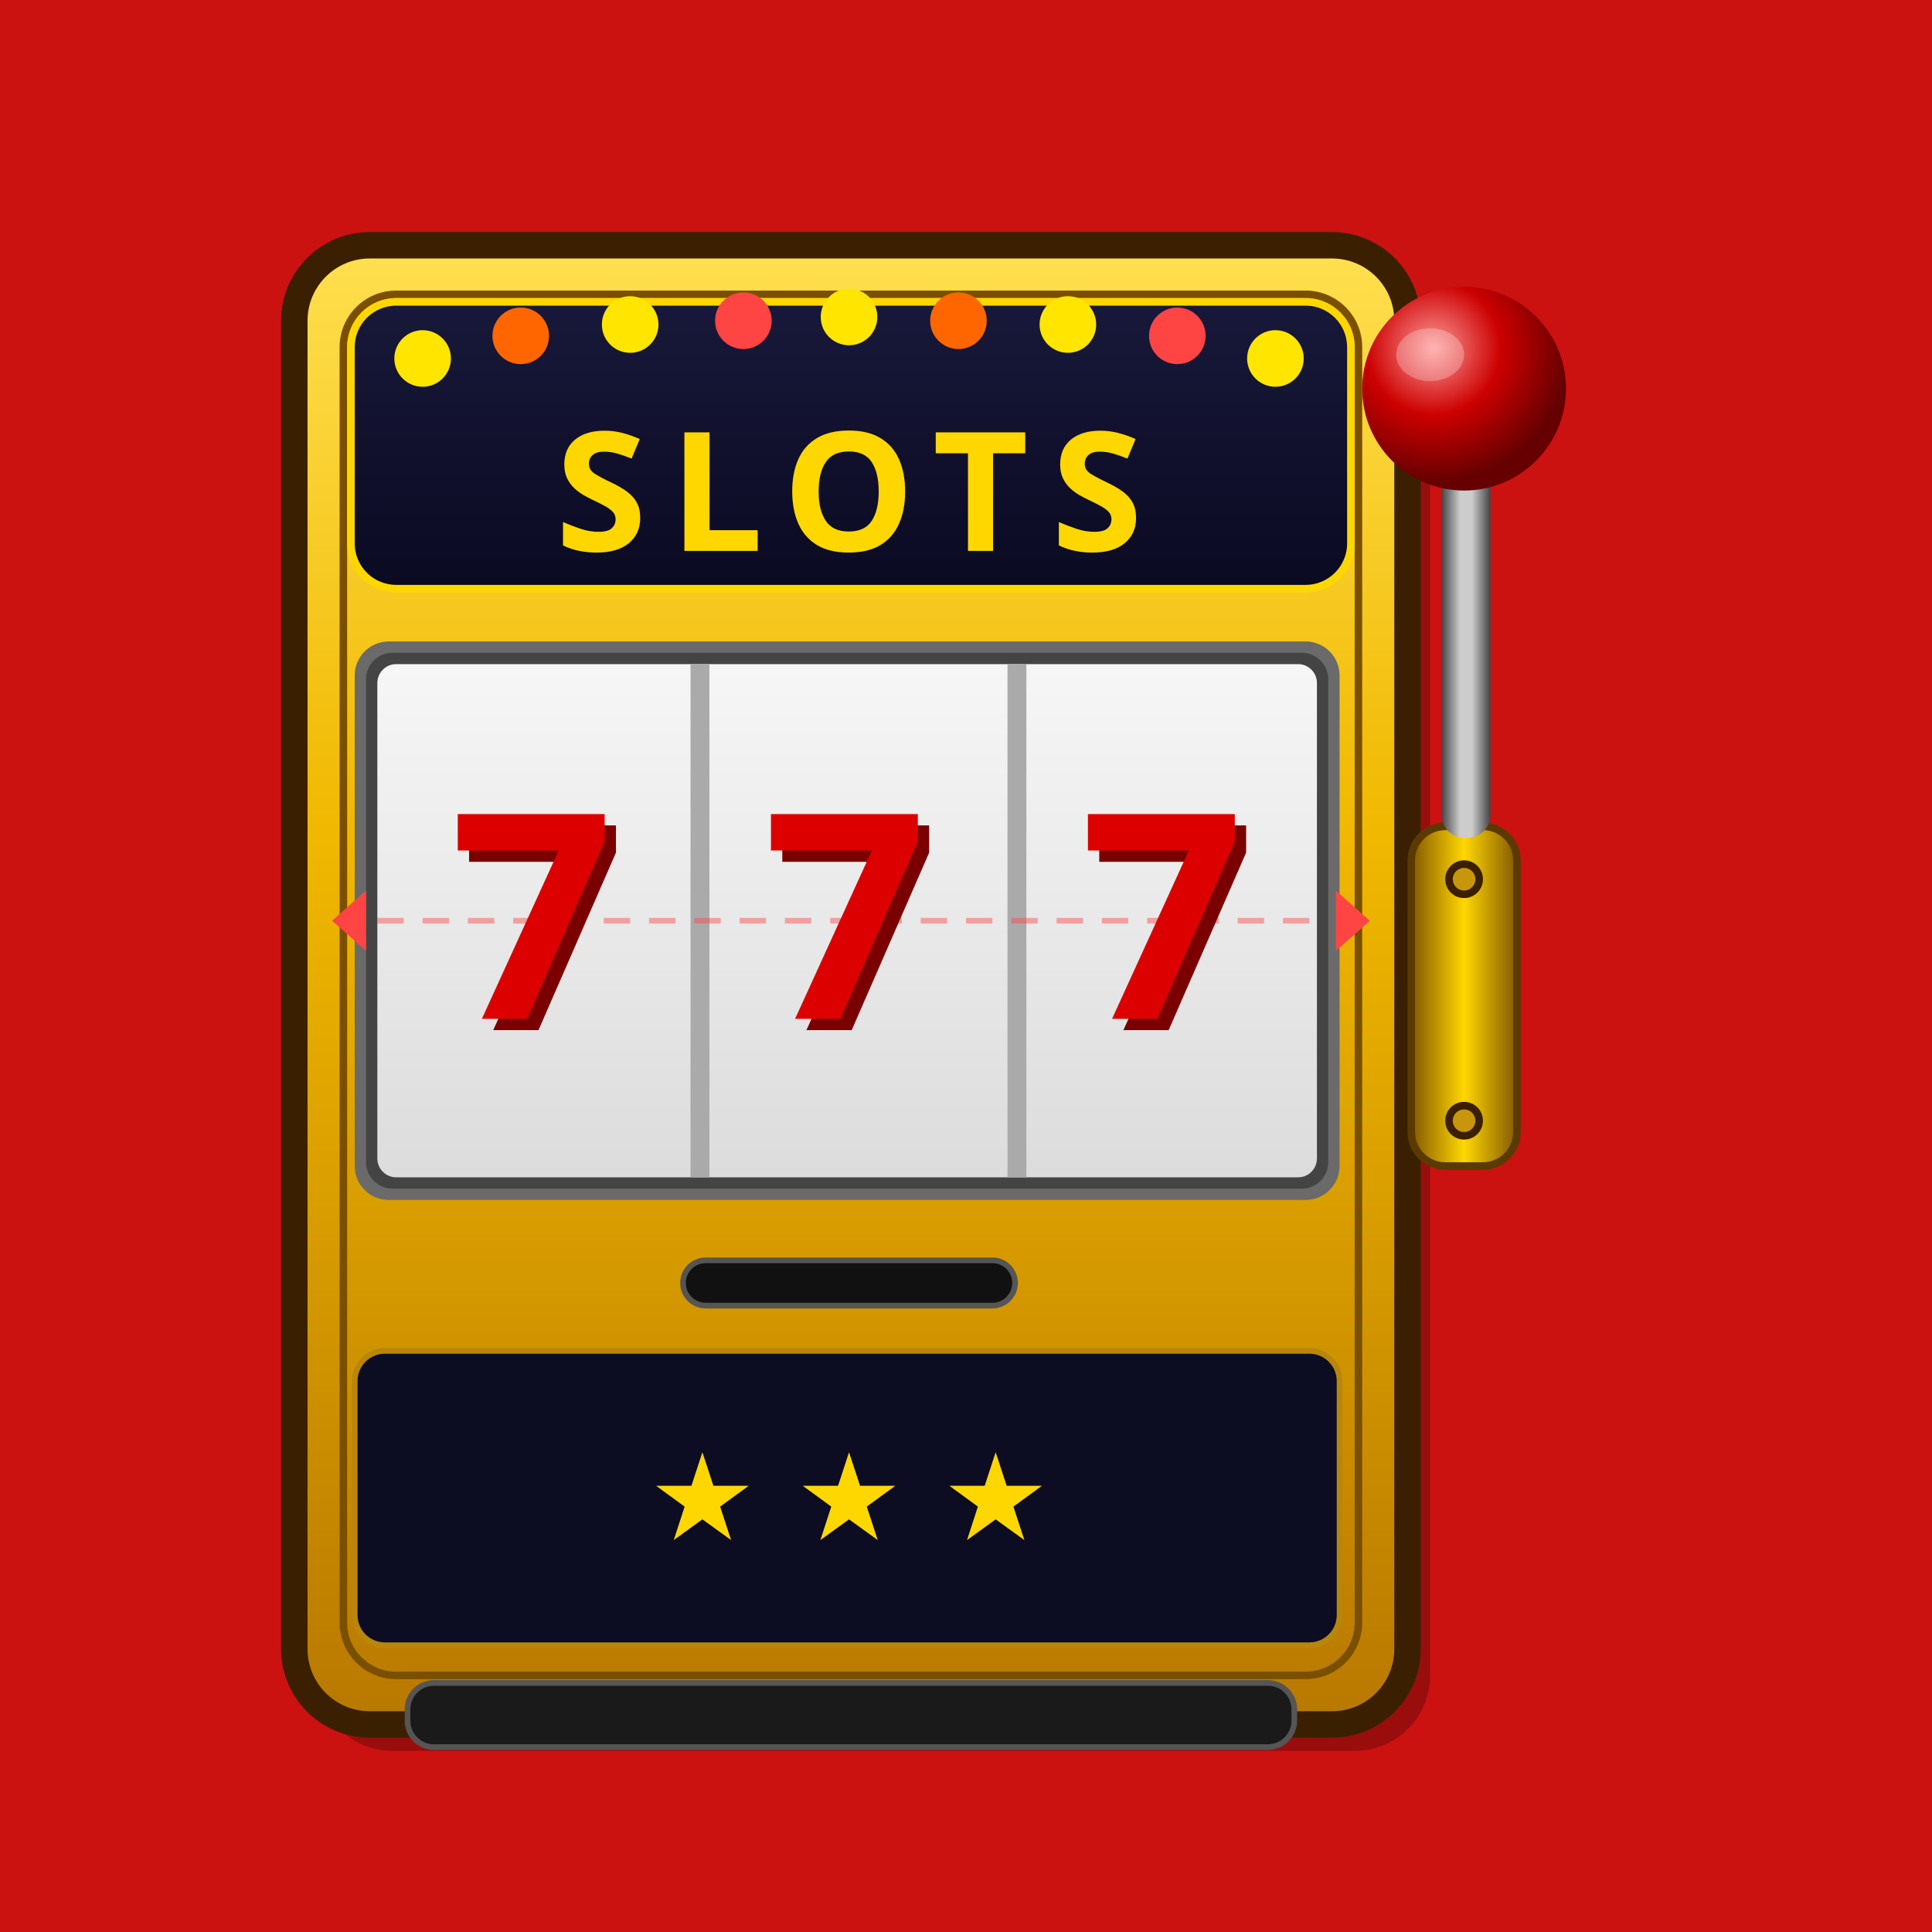
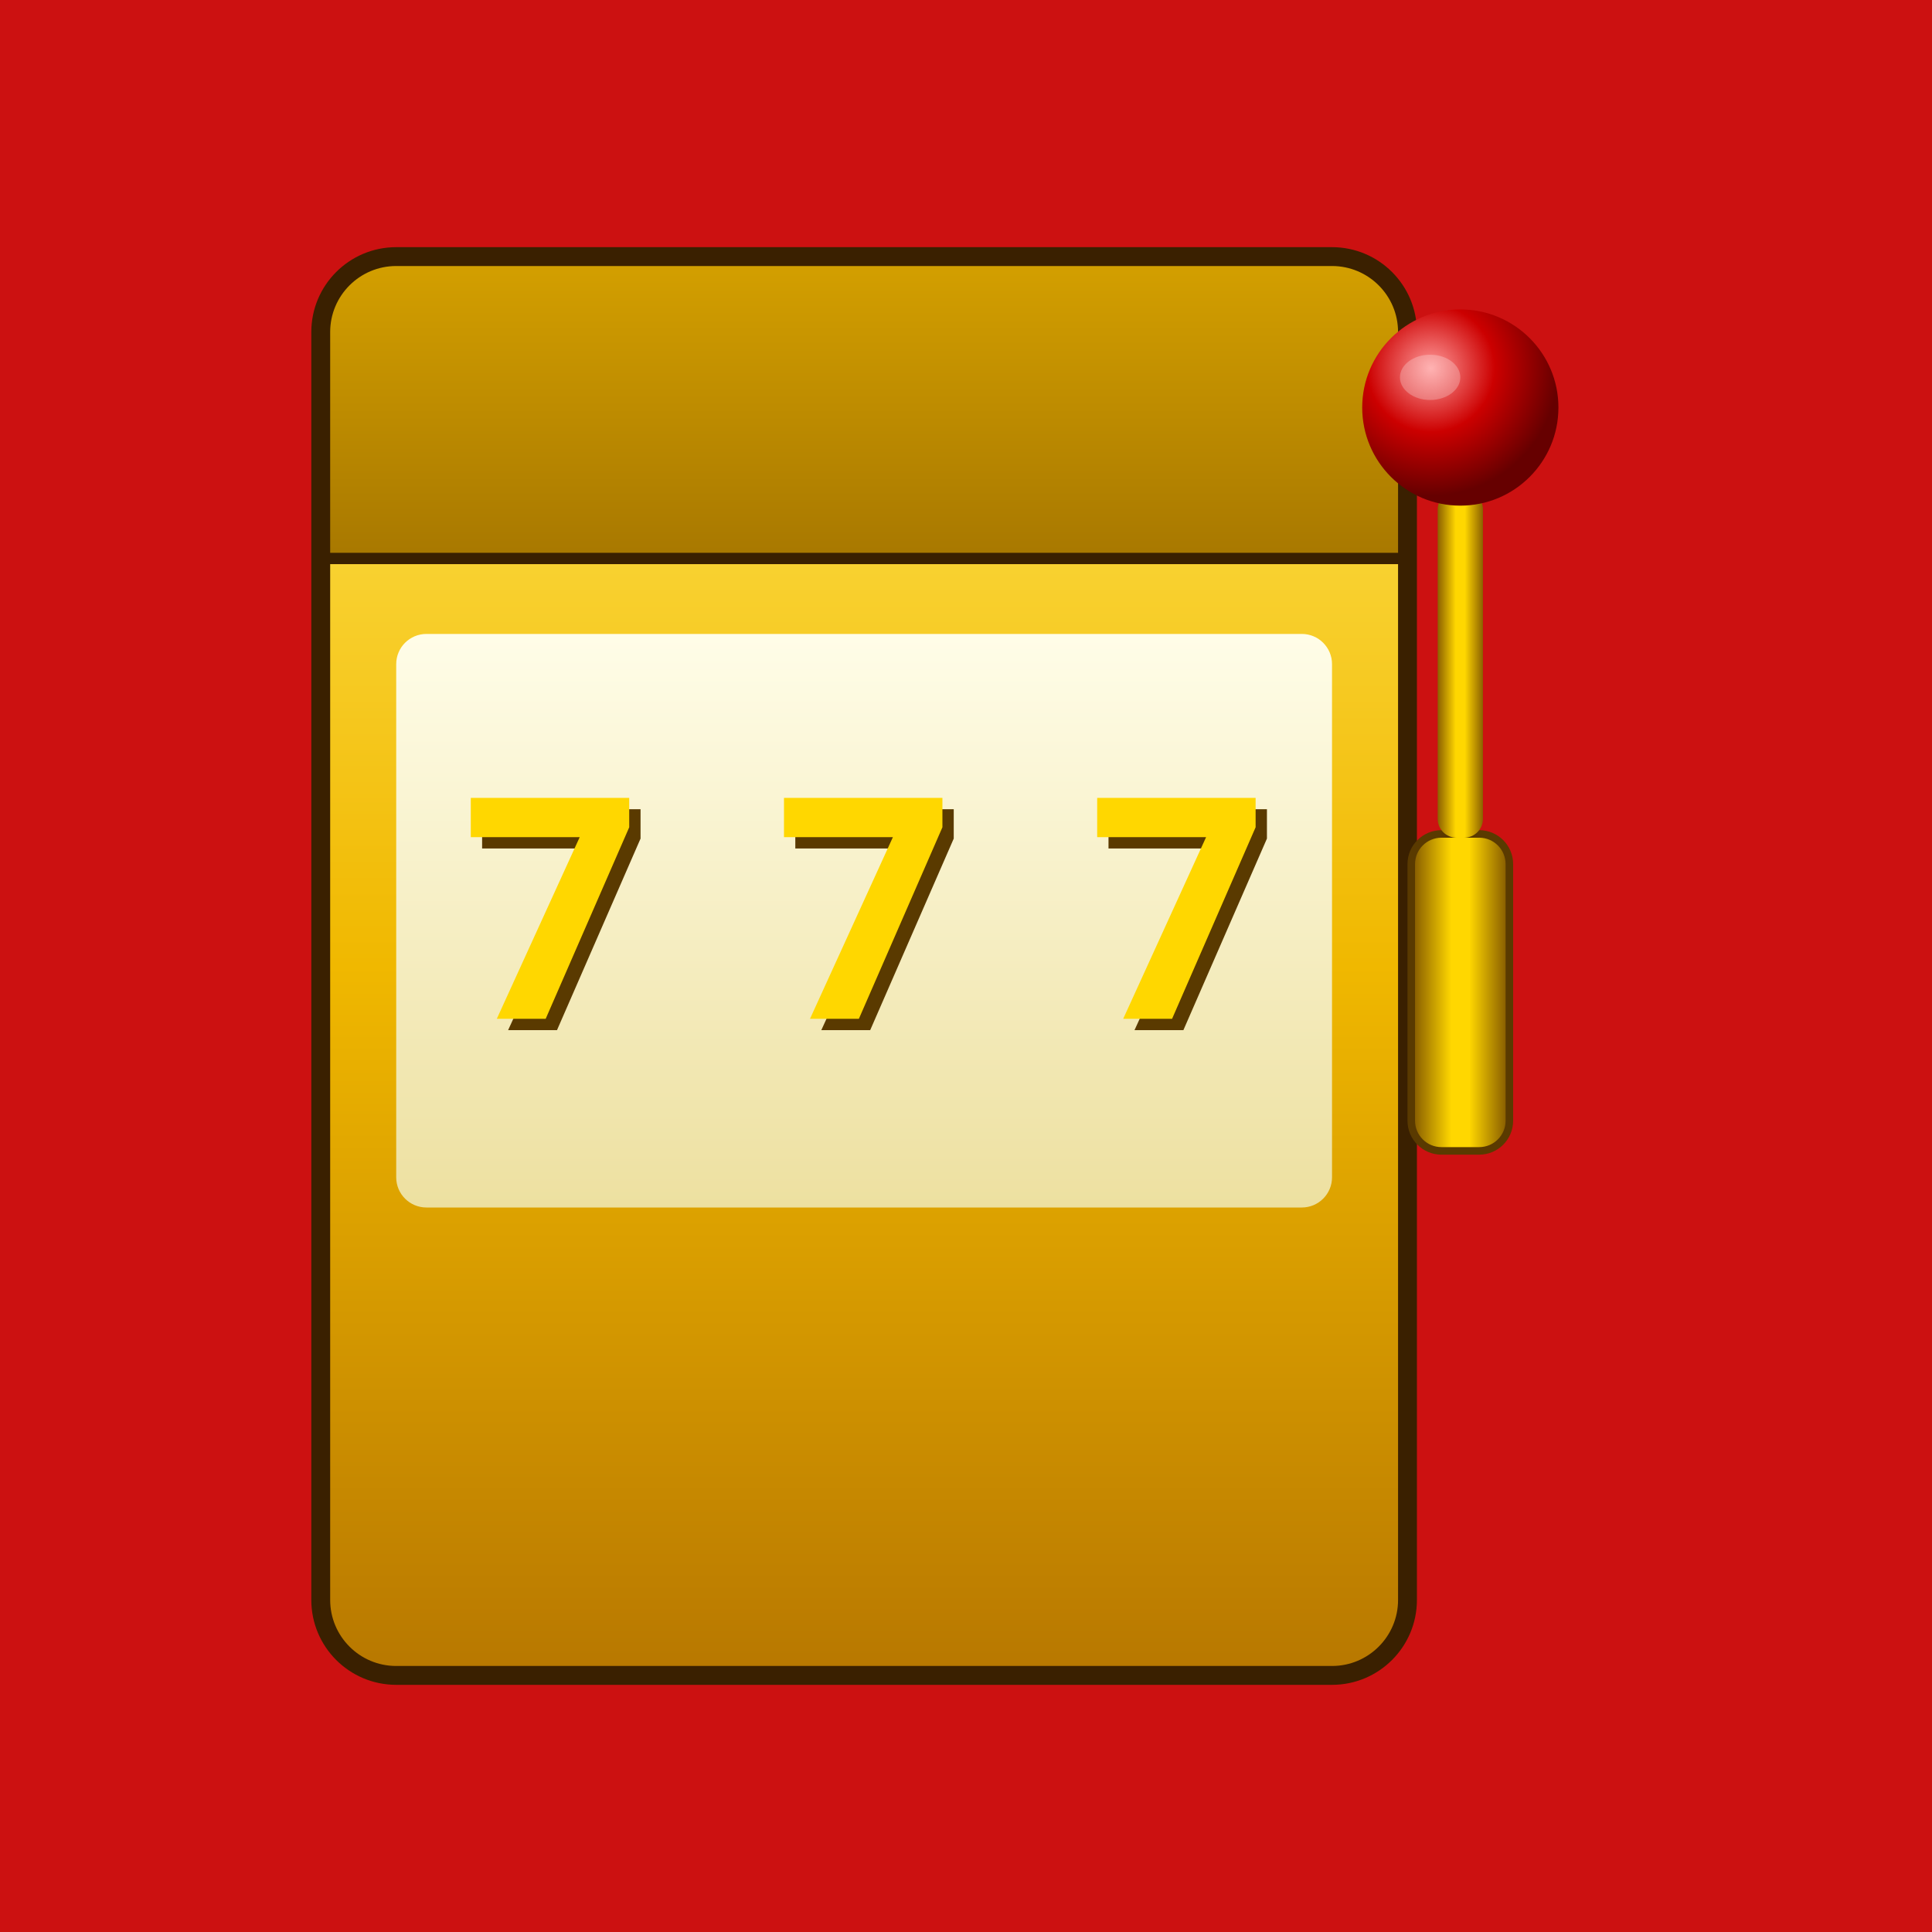
<svg xmlns="http://www.w3.org/2000/svg" viewBox="0 0 512 512" width="512" height="512">
  <defs>
-     <linearGradient id="cabinet" x1="0" y1="0" x2="0" y2="1">
-       <stop offset="0%" stop-color="#FFE050" />
-       <stop offset="40%" stop-color="#F0B800" />
+     <linearGradient id="cab" x1="0" y1="0" x2="0" y2="1">
+       <stop offset="0%" stop-color="#FFE454" />
+       <stop offset="50%" stop-color="#F0B800" />
      <stop offset="100%" stop-color="#B87800" />
    </linearGradient>
-     <linearGradient id="marquee-bg" x1="0" y1="0" x2="0" y2="1">
-       <stop offset="0%" stop-color="#18183a" />
-       <stop offset="100%" stop-color="#0a0a22" />
+     <linearGradient id="cab-top" x1="0" y1="0" x2="0" y2="1">
+       <stop offset="0%" stop-color="#D4A000" />
+       <stop offset="100%" stop-color="#A87800" />
    </linearGradient>
-     <linearGradient id="reel-bg" x1="0" y1="0" x2="0" y2="1">
-       <stop offset="0%" stop-color="#f6f6f6" />
-       <stop offset="100%" stop-color="#dcdcdc" />
+     <linearGradient id="reel" x1="0" y1="0" x2="0" y2="1">
+       <stop offset="0%" stop-color="#FFFDE8" />
+       <stop offset="100%" stop-color="#EDE0A0" />
    </linearGradient>
-     <linearGradient id="lever-rod" x1="0" y1="0" x2="1" y2="0">
-       <stop offset="0%" stop-color="#444" />
-       <stop offset="38%" stop-color="#ccc" />
-       <stop offset="62%" stop-color="#ccc" />
-       <stop offset="100%" stop-color="#444" />
+     <linearGradient id="rod" x1="0" y1="0" x2="1" y2="0">
+       <stop offset="0%" stop-color="#8B6000" />
+       <stop offset="40%" stop-color="#FFD700" />
+       <stop offset="60%" stop-color="#FFD700" />
+       <stop offset="100%" stop-color="#8B6000" />
    </linearGradient>
-     <radialGradient id="lever-ball" cx="35%" cy="30%" r="66%">
+     <radialGradient id="ball" cx="35%" cy="30%" r="65%">
      <stop offset="0%" stop-color="#ff9999" />
      <stop offset="50%" stop-color="#cc0000" />
      <stop offset="100%" stop-color="#660000" />
    </radialGradient>
-     <linearGradient id="bracket-metal" x1="0" y1="0" x2="1" y2="0">
-       <stop offset="0%" stop-color="#8B6000" />
-       <stop offset="50%" stop-color="#FFD700" />
-       <stop offset="100%" stop-color="#8B6000" />
-     </linearGradient>
  </defs>
  <rect width="512" height="512" fill="#CC1111" />
-   <rect x="84" y="72" width="295" height="392" rx="20" fill="#000" opacity="0.25" />
-   <rect x="78" y="65" width="295" height="392" rx="20" fill="url(#cabinet)" />
-   <rect x="78" y="65" width="295" height="392" rx="20" fill="none" stroke="#3A2000" stroke-width="7" />
-   <rect x="91" y="78" width="269" height="366" rx="14" fill="none" stroke="#7A5000" stroke-width="2" />
-   <rect x="93" y="80" width="265" height="76" rx="12" fill="url(#marquee-bg)" />
-   <rect x="93" y="80" width="265" height="76" rx="12" fill="none" stroke="#FFD700" stroke-width="2" />
-   <circle cx="112" cy="95" r="7.5" fill="#FFE500" />
-   <circle cx="138" cy="89" r="7.5" fill="#FF6600" />
-   <circle cx="167" cy="86" r="7.5" fill="#FFE500" />
-   <circle cx="197" cy="85" r="7.5" fill="#FF4444" />
-   <circle cx="225" cy="84" r="7.5" fill="#FFE500" />
-   <circle cx="254" cy="85" r="7.5" fill="#FF6600" />
-   <circle cx="283" cy="86" r="7.5" fill="#FFE500" />
-   <circle cx="312" cy="89" r="7.5" fill="#FF4444" />
-   <circle cx="338" cy="95" r="7.5" fill="#FFE500" />
-   <text x="225" y="146" text-anchor="middle" font-family="'Arial Black', Impact, 'sans-serif'" font-size="44" font-weight="900" fill="#FFD700" letter-spacing="6">SLOTS</text>
-   <rect x="94" y="170" width="261" height="148" rx="9" fill="#6a6a6a" />
-   <rect x="97" y="173" width="255" height="142" rx="7" fill="#444" />
-   <rect x="100" y="176" width="249" height="136" rx="5" fill="url(#reel-bg)" />
-   <rect x="183" y="176" width="5" height="136" fill="#aaa" />
-   <rect x="267" y="176" width="5" height="136" fill="#aaa" />
-   <polygon points="88,244 97,236 97,252" fill="#FF4444" />
-   <polygon points="363,244 354,236 354,252" fill="#FF4444" />
-   <line x1="100" y1="244" x2="352" y2="244" stroke="#FF4444" stroke-width="1.5" stroke-dasharray="7,5" opacity="0.45" />
-   <text x="144" y="273" text-anchor="middle" font-family="'Arial Black', Impact, 'sans-serif'" font-size="76" font-weight="900" fill="#7a0000">7</text>
-   <text x="141" y="270" text-anchor="middle" font-family="'Arial Black', Impact, 'sans-serif'" font-size="76" font-weight="900" fill="#DD0000">7</text>
-   <text x="227" y="273" text-anchor="middle" font-family="'Arial Black', Impact, 'sans-serif'" font-size="76" font-weight="900" fill="#7a0000">7</text>
-   <text x="224" y="270" text-anchor="middle" font-family="'Arial Black', Impact, 'sans-serif'" font-size="76" font-weight="900" fill="#DD0000">7</text>
-   <text x="311" y="273" text-anchor="middle" font-family="'Arial Black', Impact, 'sans-serif'" font-size="76" font-weight="900" fill="#7a0000">7</text>
-   <text x="308" y="270" text-anchor="middle" font-family="'Arial Black', Impact, 'sans-serif'" font-size="76" font-weight="900" fill="#DD0000">7</text>
-   <rect x="181" y="334" width="88" height="12" rx="6" fill="#111" stroke="#555" stroke-width="1.5" />
-   <rect x="94" y="358" width="261" height="78" rx="8" fill="#0c0c22" stroke="#B8860B" stroke-width="1.5" />
-   <text x="225" y="408" text-anchor="middle" font-family="Arial, sans-serif" font-size="32" fill="#FFD700">★  ★  ★</text>
-   <rect x="108" y="446" width="235" height="17" rx="7" fill="#1a1a1a" stroke="#555" stroke-width="1.5" />
-   <rect x="373" y="218" width="30" height="92" rx="10" fill="#5A3A00" />
-   <rect x="375" y="220" width="26" height="88" rx="8" fill="url(#bracket-metal)" />
-   <circle cx="388" cy="233" r="5" fill="#3A2000" />
-   <circle cx="388" cy="233" r="3" fill="#C8960C" />
-   <circle cx="388" cy="297" r="5" fill="#3A2000" />
-   <circle cx="388" cy="297" r="3" fill="#C8960C" />
-   <rect x="382" y="113" width="13" height="109" rx="6" fill="url(#lever-rod)" />
-   <circle cx="388" cy="103" r="27" fill="url(#lever-ball)" />
-   <ellipse cx="379" cy="94" rx="9" ry="7" fill="white" opacity="0.26" />
+   <rect x="85" y="68" width="288" height="376" rx="20" fill="url(#cab)" />
+   <path d="M105,68 A20,20,0,0,0,85,88 L85,148 L373,148 L373,88 A20,20,0,0,0,353,68 Z" fill="url(#cab-top)" />
+   <line x1="85" y1="148" x2="373" y2="148" stroke="#3A2000" stroke-width="3" />
+   <rect x="85" y="68" width="288" height="376" rx="20" fill="none" stroke="#3A2000" stroke-width="5" />
+   <rect x="105" y="168" width="248" height="152" rx="8" fill="url(#reel)" />
+   <text x="149" y="273" text-anchor="middle" font-family="'Arial Black',Impact,sans-serif" font-size="82" font-weight="900" fill="#5A3A00">7</text>
+   <text x="146" y="270" text-anchor="middle" font-family="'Arial Black',Impact,sans-serif" font-size="82" font-weight="900" fill="#FFD700">7</text>
+   <text x="232" y="273" text-anchor="middle" font-family="'Arial Black',Impact,sans-serif" font-size="82" font-weight="900" fill="#5A3A00">7</text>
+   <text x="229" y="270" text-anchor="middle" font-family="'Arial Black',Impact,sans-serif" font-size="82" font-weight="900" fill="#FFD700">7</text>
+   <text x="315" y="273" text-anchor="middle" font-family="'Arial Black',Impact,sans-serif" font-size="82" font-weight="900" fill="#5A3A00">7</text>
+   <text x="312" y="270" text-anchor="middle" font-family="'Arial Black',Impact,sans-serif" font-size="82" font-weight="900" fill="#FFD700">7</text>
+   <rect x="373" y="220" width="28" height="86" rx="9" fill="#5A3A00" />
+   <rect x="375" y="222" width="24" height="82" rx="7" fill="url(#rod)" />
+   <rect x="381" y="130" width="12" height="92" rx="5" fill="url(#rod)" />
+   <circle cx="387" cy="108" r="26" fill="url(#ball)" />
+   <ellipse cx="379" cy="100" rx="8" ry="6" fill="white" opacity="0.25" />
</svg>
